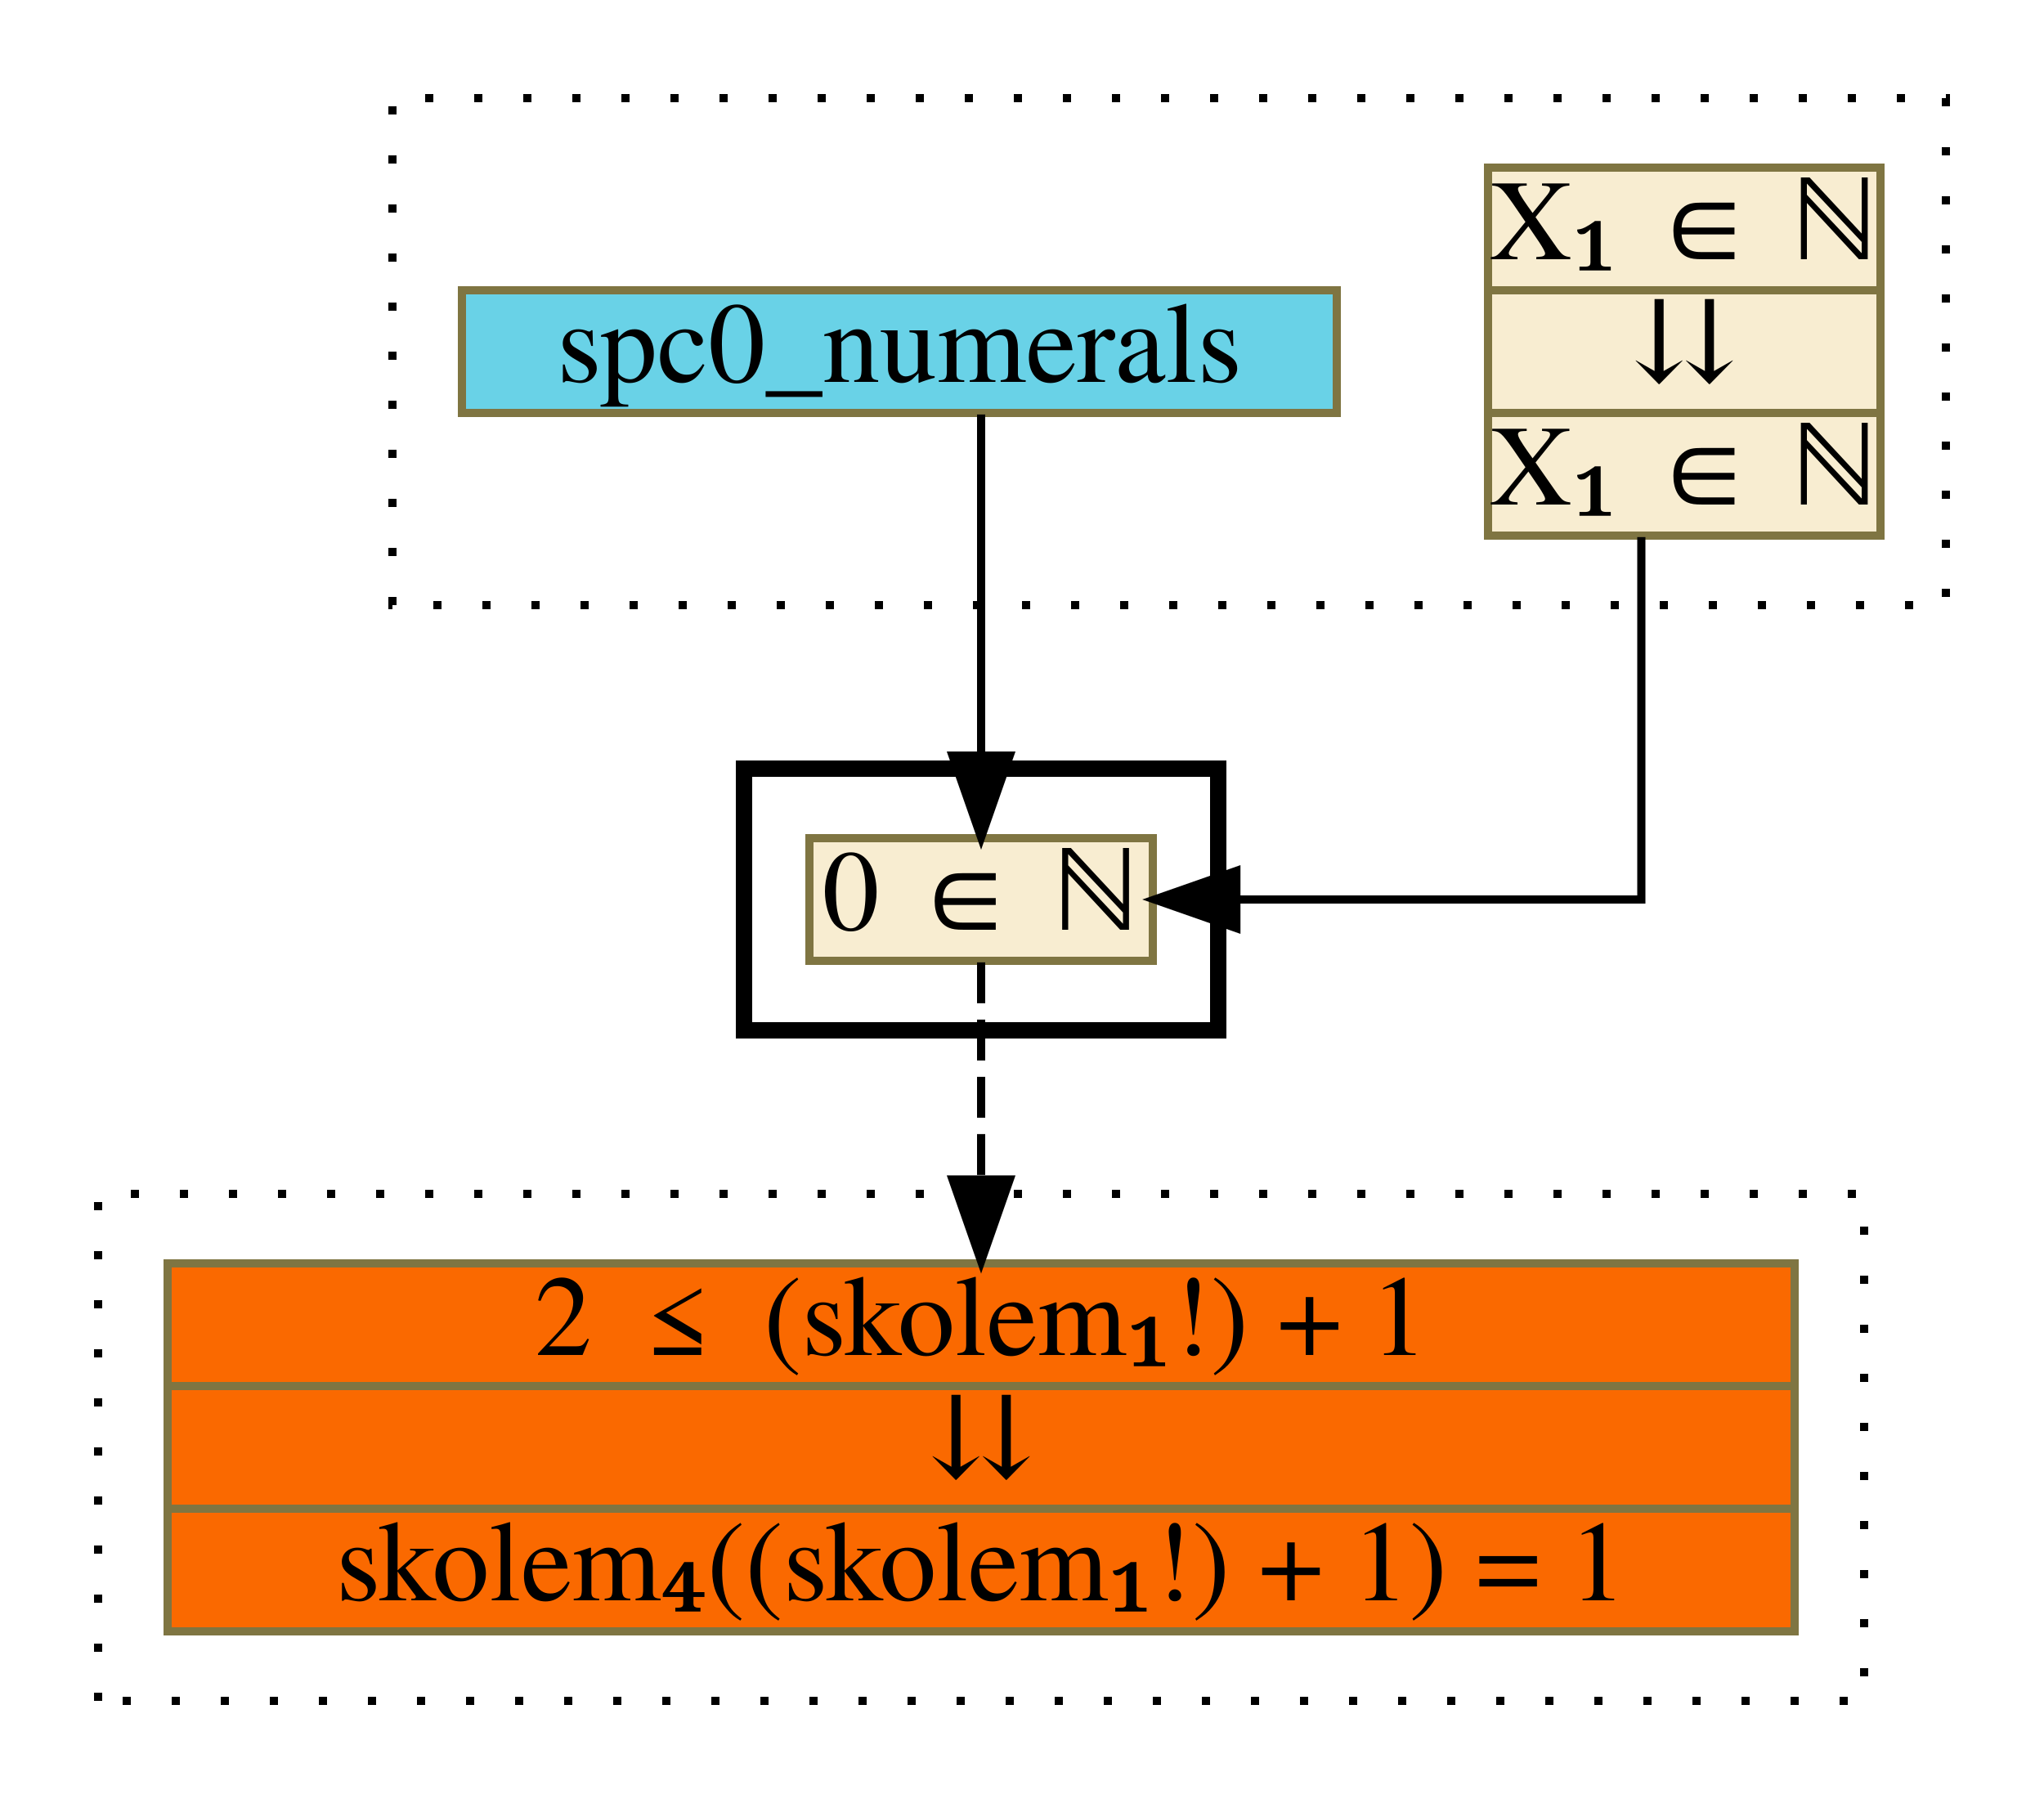
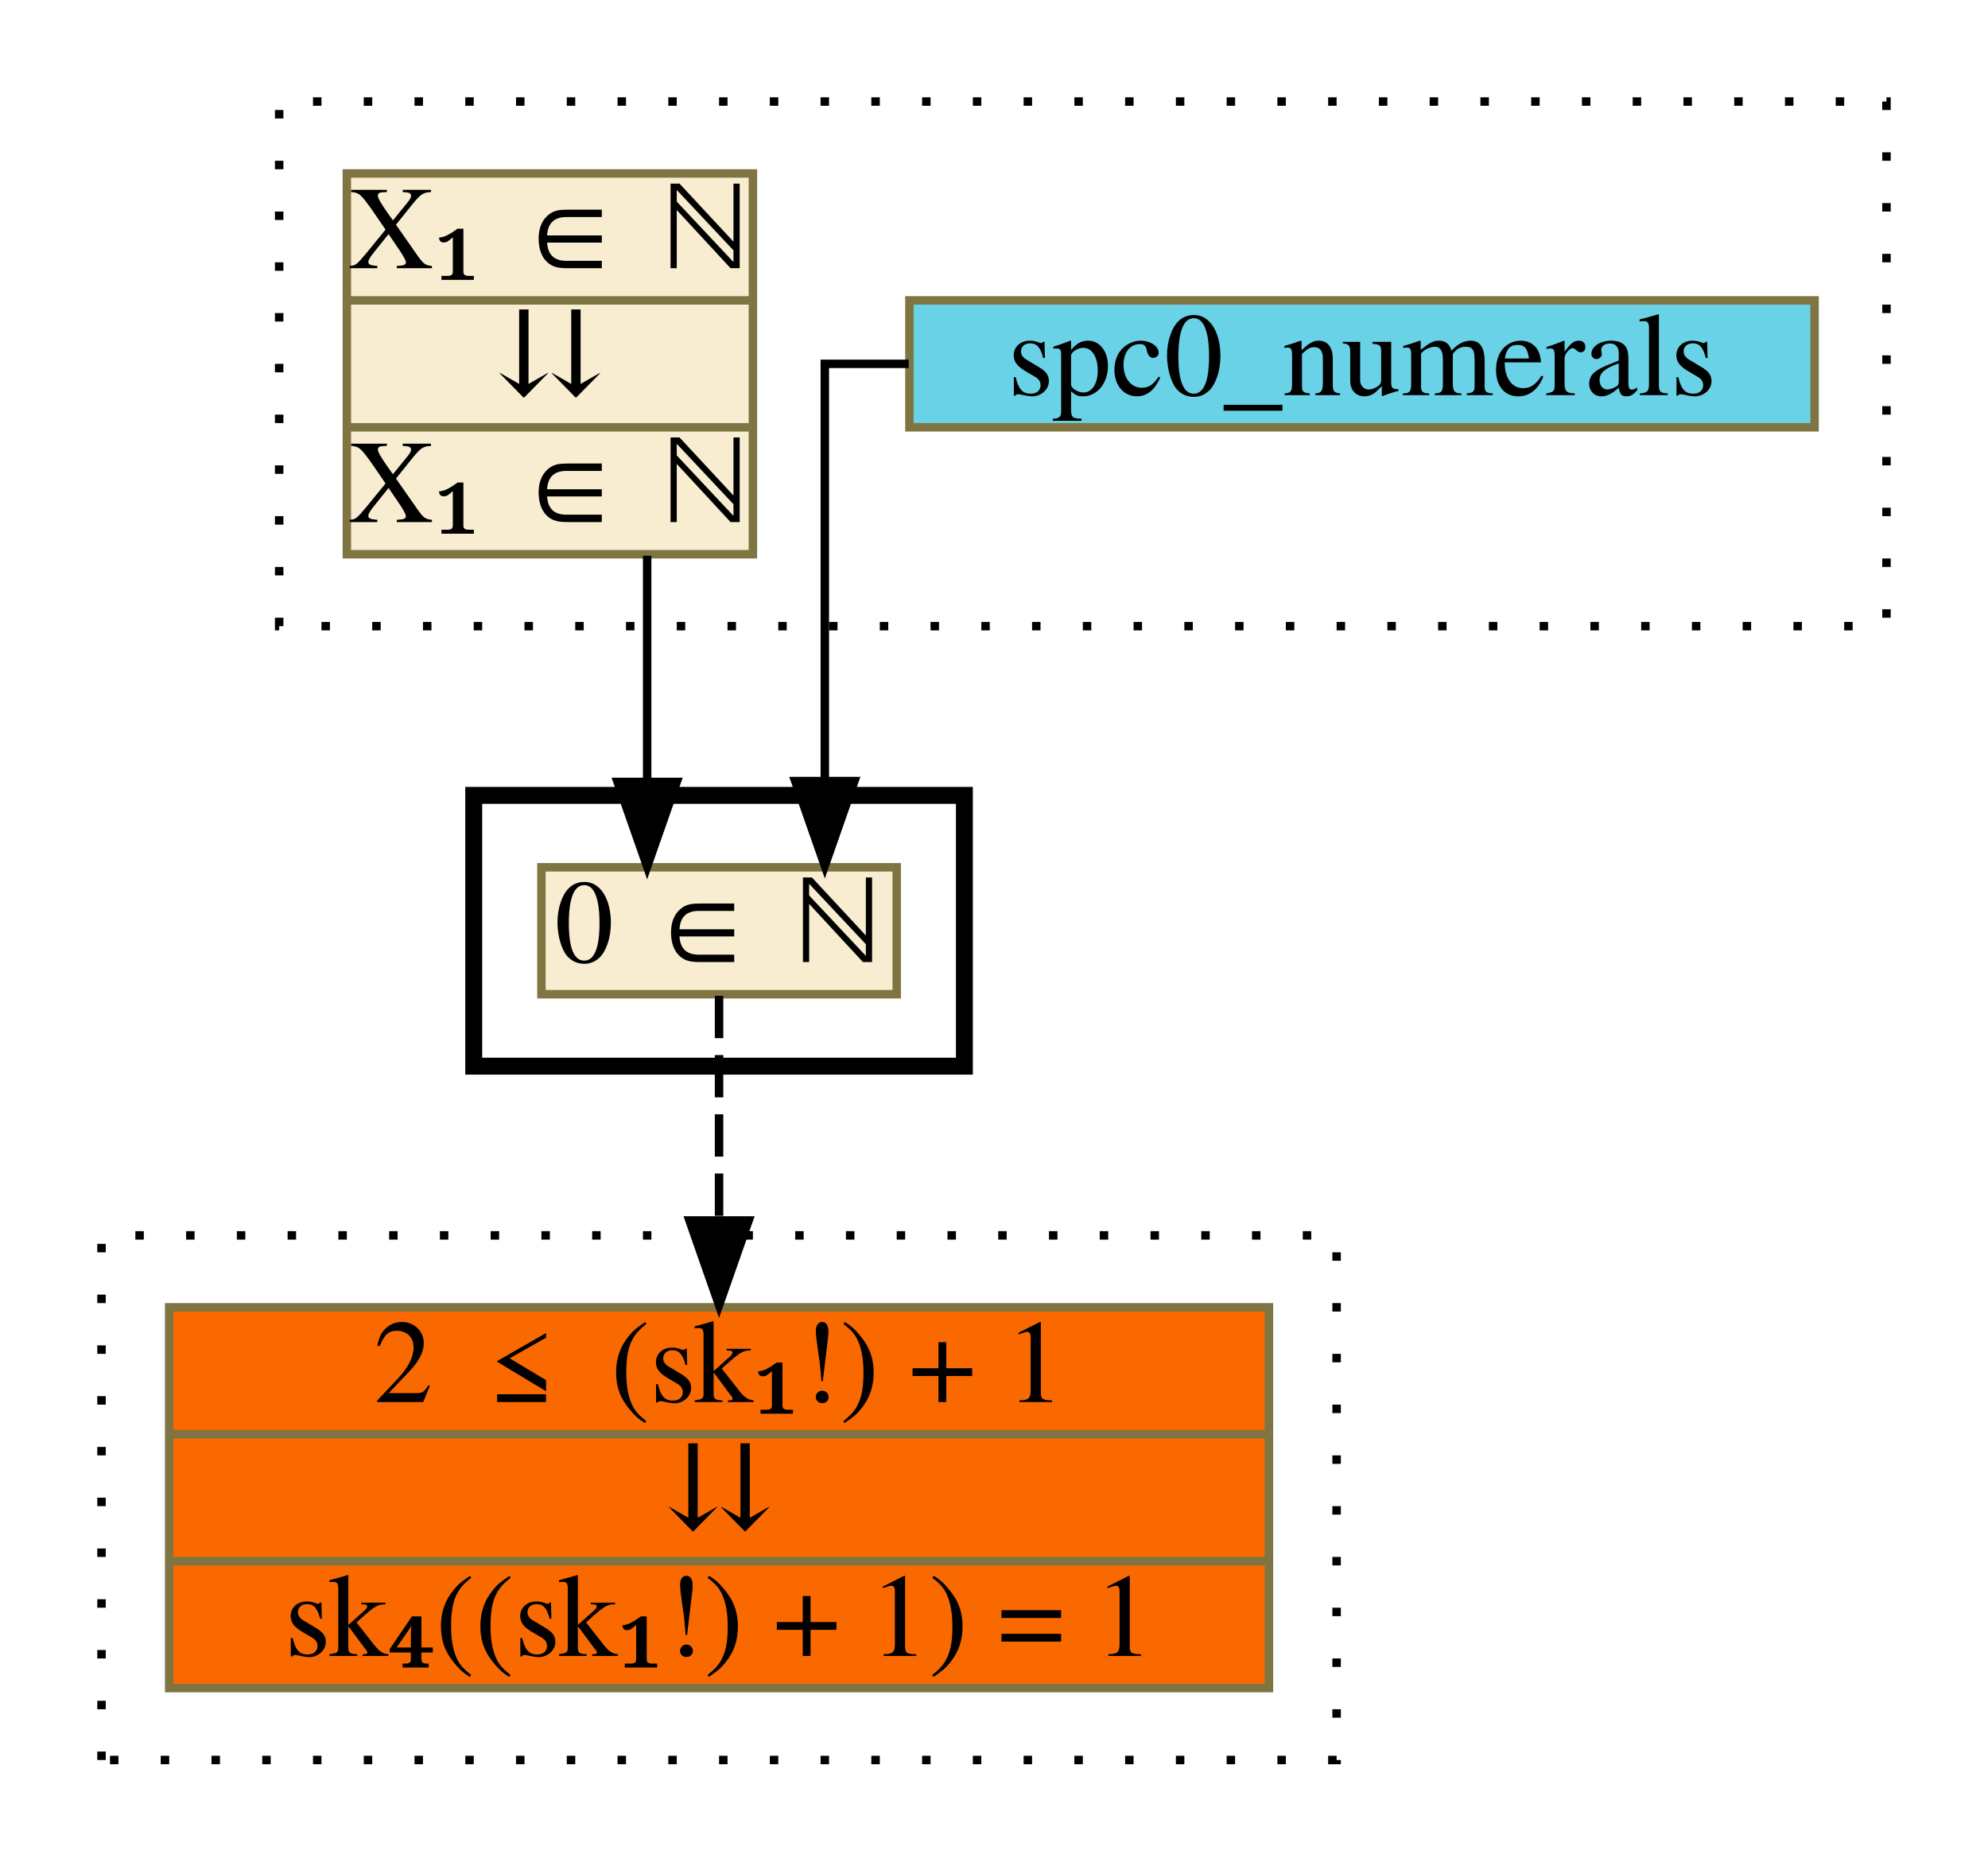
- <svg xmlns="http://www.w3.org/2000/svg" xmlns:xlink="http://www.w3.org/1999/xlink" width="250pt" height="220pt" viewBox="0.00 0.00 250.00 220.00">
+ <svg xmlns="http://www.w3.org/2000/svg" xmlns:xlink="http://www.w3.org/1999/xlink" width="235pt" height="220pt" viewBox="0.00 0.00 235.00 220.00">
  <g id="graph0" class="graph" transform="scale(1 1) rotate(0) translate(4 216)">
    <g id="clust1" class="cluster">
-       <polygon fill="transparent" stroke="black" stroke-dasharray="1,5" points="44,-142 44,-204 234,-204 234,-142 44,-142" />
+       <polygon fill="transparent" stroke="black" stroke-dasharray="1,5" points="29,-142 29,-204 219,-204 219,-142 29,-142" />
    </g>
    <g id="clust2" class="cluster">
-       <polygon fill="transparent" stroke="black" stroke-width="2" points="87,-90 87,-122 145,-122 145,-90 87,-90" />
+       <polygon fill="transparent" stroke="black" stroke-width="2" points="52,-90 52,-122 110,-122 110,-90 52,-90" />
    </g>
    <g id="clust3" class="cluster">
-       <polygon fill="transparent" stroke="black" stroke-dasharray="1,5" points="8,-8 8,-70 224,-70 224,-8 8,-8" />
+       <polygon fill="transparent" stroke="black" stroke-dasharray="1,5" points="8,-8 8,-70 154,-70 154,-8 8,-8" />
    </g>
    <g id="node1" class="node">
      <g id="a_node1">
-         <a xlink:href="c_0_104.html" xlink:title="{X₁ ∈ ℕ|⇊|X₁ ∈ ℕ}" target="_parent">
-           <polygon fill="#f8edd1" stroke="#7f7542" points="178,-150.5 178,-195.5 226,-195.5 226,-150.5 178,-150.5" />
-           <text text-anchor="middle" x="202" y="-184.3" font-family="Times,serif" font-size="14.00">X₁ ∈ ℕ</text>
-           <polyline fill="none" stroke="#7f7542" points="178,-180.5 226,-180.5 " />
-           <text text-anchor="middle" x="202" y="-169.3" font-family="Times,serif" font-size="14.00">⇊</text>
-           <polyline fill="none" stroke="#7f7542" points="178,-165.5 226,-165.5 " />
-           <text text-anchor="middle" x="202" y="-154.3" font-family="Times,serif" font-size="14.00">X₁ ∈ ℕ</text>
+         <a xlink:href="spc0_numerals.html" xlink:title="spc0_numerals" target="_parent">
+           <polygon fill="#69d2e7" stroke="#7f7542" points="103.5,-165.5 103.5,-180.5 210.5,-180.5 210.5,-165.5 103.5,-165.5" />
+           <text text-anchor="middle" x="157" y="-169.3" font-family="Times,serif" font-size="14.00">spc0_numerals</text>
        </a>
      </g>
    </g>
    <g id="node3" class="node">
      <g id="a_node3">
        <a xlink:href="c_0_100.html" xlink:title="{0 ∈ ℕ}" target="_parent">
-           <polygon fill="#f8edd1" stroke="#7f7542" points="95,-98.5 95,-113.5 137,-113.5 137,-98.5 95,-98.5" />
-           <text text-anchor="middle" x="116" y="-102.3" font-family="Times,serif" font-size="14.00">0 ∈ ℕ</text>
+           <polygon fill="#f8edd1" stroke="#7f7542" points="60,-98.5 60,-113.5 102,-113.5 102,-98.5 60,-98.5" />
+           <text text-anchor="middle" x="81" y="-102.3" font-family="Times,serif" font-size="14.00">0 ∈ ℕ</text>
        </a>
      </g>
    </g>
    <g id="edge1" class="edge">
-       <path fill="none" stroke="black" d="M196.75,-150.32C196.75,-130.88 196.75,-106 196.75,-106 196.75,-106 147.22,-106 147.22,-106" />
-       <polygon fill="black" stroke="black" points="147.22,-102.5 137.22,-106 147.22,-109.5 147.22,-102.5" />
+       <path fill="none" stroke="black" d="M103.42,-173C97.47,-173 93.5,-173 93.5,-173 93.5,-173 93.5,-123.69 93.5,-123.69" />
+       <polygon fill="black" stroke="black" points="97,-123.69 93.5,-113.69 90,-123.69 97,-123.69" />
    </g>
    <g id="node2" class="node">
      <g id="a_node2">
-         <a xlink:href="spc0_numerals.html" xlink:title="spc0_numerals" target="_parent">
-           <polygon fill="#69d2e7" stroke="#7f7542" points="52.5,-165.5 52.5,-180.5 159.5,-180.5 159.5,-165.5 52.5,-165.5" />
-           <text text-anchor="middle" x="106" y="-169.3" font-family="Times,serif" font-size="14.00">spc0_numerals</text>
+         <a xlink:href="c_0_104.html" xlink:title="{X₁ ∈ ℕ|⇊|X₁ ∈ ℕ}" target="_parent">
+           <polygon fill="#f8edd1" stroke="#7f7542" points="37,-150.5 37,-195.5 85,-195.5 85,-150.5 37,-150.5" />
+           <text text-anchor="middle" x="61" y="-184.3" font-family="Times,serif" font-size="14.00">X₁ ∈ ℕ</text>
+           <polyline fill="none" stroke="#7f7542" points="37,-180.5 85,-180.5 " />
+           <text text-anchor="middle" x="61" y="-169.3" font-family="Times,serif" font-size="14.00">⇊</text>
+           <polyline fill="none" stroke="#7f7542" points="37,-165.5 85,-165.5 " />
+           <text text-anchor="middle" x="61" y="-154.3" font-family="Times,serif" font-size="14.00">X₁ ∈ ℕ</text>
        </a>
      </g>
    </g>
    <g id="edge2" class="edge">
-       <path fill="none" stroke="black" d="M116,-165.31C116,-165.31 116,-123.6 116,-123.6" />
-       <polygon fill="black" stroke="black" points="119.5,-123.6 116,-113.6 112.5,-123.6 119.5,-123.6" />
+       <path fill="none" stroke="black" d="M72.5,-150.32C72.5,-150.32 72.5,-123.59 72.5,-123.59" />
+       <polygon fill="black" stroke="black" points="76,-123.59 72.5,-113.59 69,-123.59 76,-123.59" />
    </g>
    <g id="node4" class="node">
      <g id="a_node4">
-         <a xlink:href="c_0_122.html" xlink:title="{2 ≤ (skolem₁!) + 1|⇊|skolem₄((skolem₁!) + 1) = 1}" target="_parent">
-           <polygon fill="#fa6900" stroke="#7f7542" points="16.5,-16.5 16.5,-61.5 215.5,-61.5 215.5,-16.5 16.5,-16.5" />
-           <text text-anchor="middle" x="116" y="-50.3" font-family="Times,serif" font-size="14.00">2 ≤ (skolem₁!) + 1</text>
-           <polyline fill="none" stroke="#7f7542" points="16.5,-46.5 215.5,-46.5 " />
-           <text text-anchor="middle" x="116" y="-35.3" font-family="Times,serif" font-size="14.00">⇊</text>
-           <polyline fill="none" stroke="#7f7542" points="16.5,-31.5 215.5,-31.5 " />
-           <text text-anchor="middle" x="116" y="-20.3" font-family="Times,serif" font-size="14.00">skolem₄((skolem₁!) + 1) = 1</text>
+         <a xlink:href="c_0_122.html" xlink:title="{2 ≤ (sk₁!) + 1|⇊|sk₄((sk₁!) + 1) = 1}" target="_parent">
+           <polygon fill="#fa6900" stroke="#7f7542" points="16,-16.5 16,-61.5 146,-61.5 146,-16.5 16,-16.5" />
+           <text text-anchor="middle" x="81" y="-50.3" font-family="Times,serif" font-size="14.00">2 ≤ (sk₁!) + 1</text>
+           <polyline fill="none" stroke="#7f7542" points="16,-46.5 146,-46.5 " />
+           <text text-anchor="middle" x="81" y="-35.3" font-family="Times,serif" font-size="14.00">⇊</text>
+           <polyline fill="none" stroke="#7f7542" points="16,-31.5 146,-31.5 " />
+           <text text-anchor="middle" x="81" y="-20.3" font-family="Times,serif" font-size="14.00">sk₄((sk₁!) + 1) = 1</text>
        </a>
      </g>
    </g>
    <g id="edge3" class="edge">
-       <path fill="none" stroke="black" stroke-dasharray="5,2" d="M116,-98.31C116,-98.31 116,-71.76 116,-71.76" />
-       <polygon fill="black" stroke="black" points="119.5,-71.76 116,-61.76 112.5,-71.76 119.5,-71.76" />
+       <path fill="none" stroke="black" stroke-dasharray="5,2" d="M81,-98.31C81,-98.31 81,-71.76 81,-71.76" />
+       <polygon fill="black" stroke="black" points="84.5,-71.76 81,-61.76 77.5,-71.76 84.5,-71.76" />
    </g>
  </g>
</svg>
